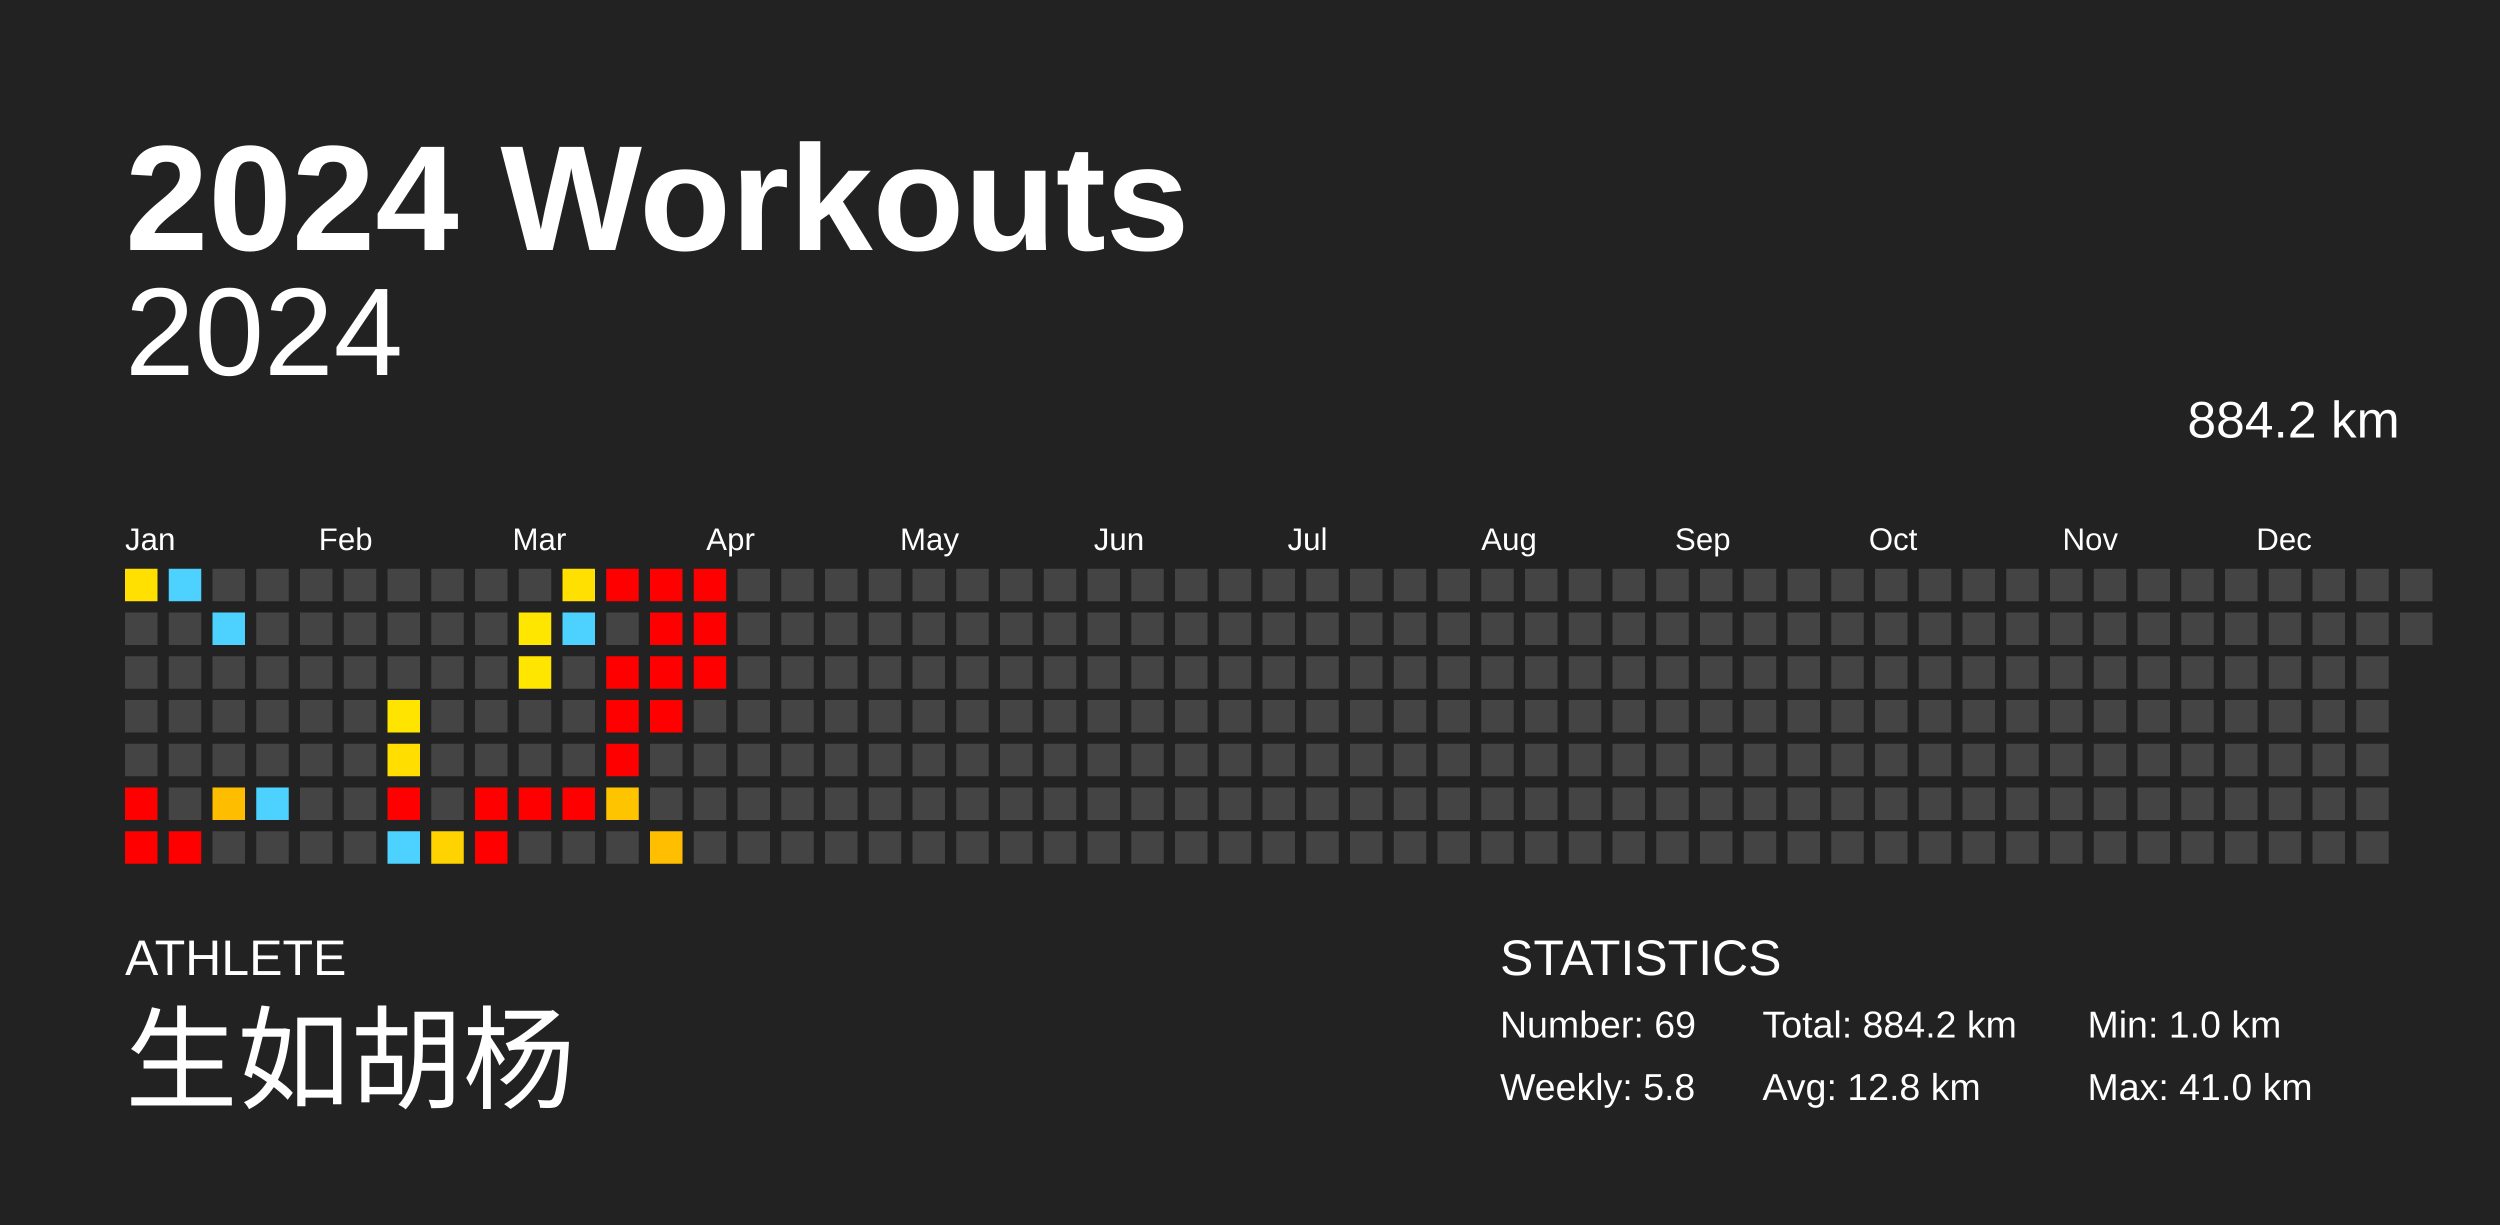
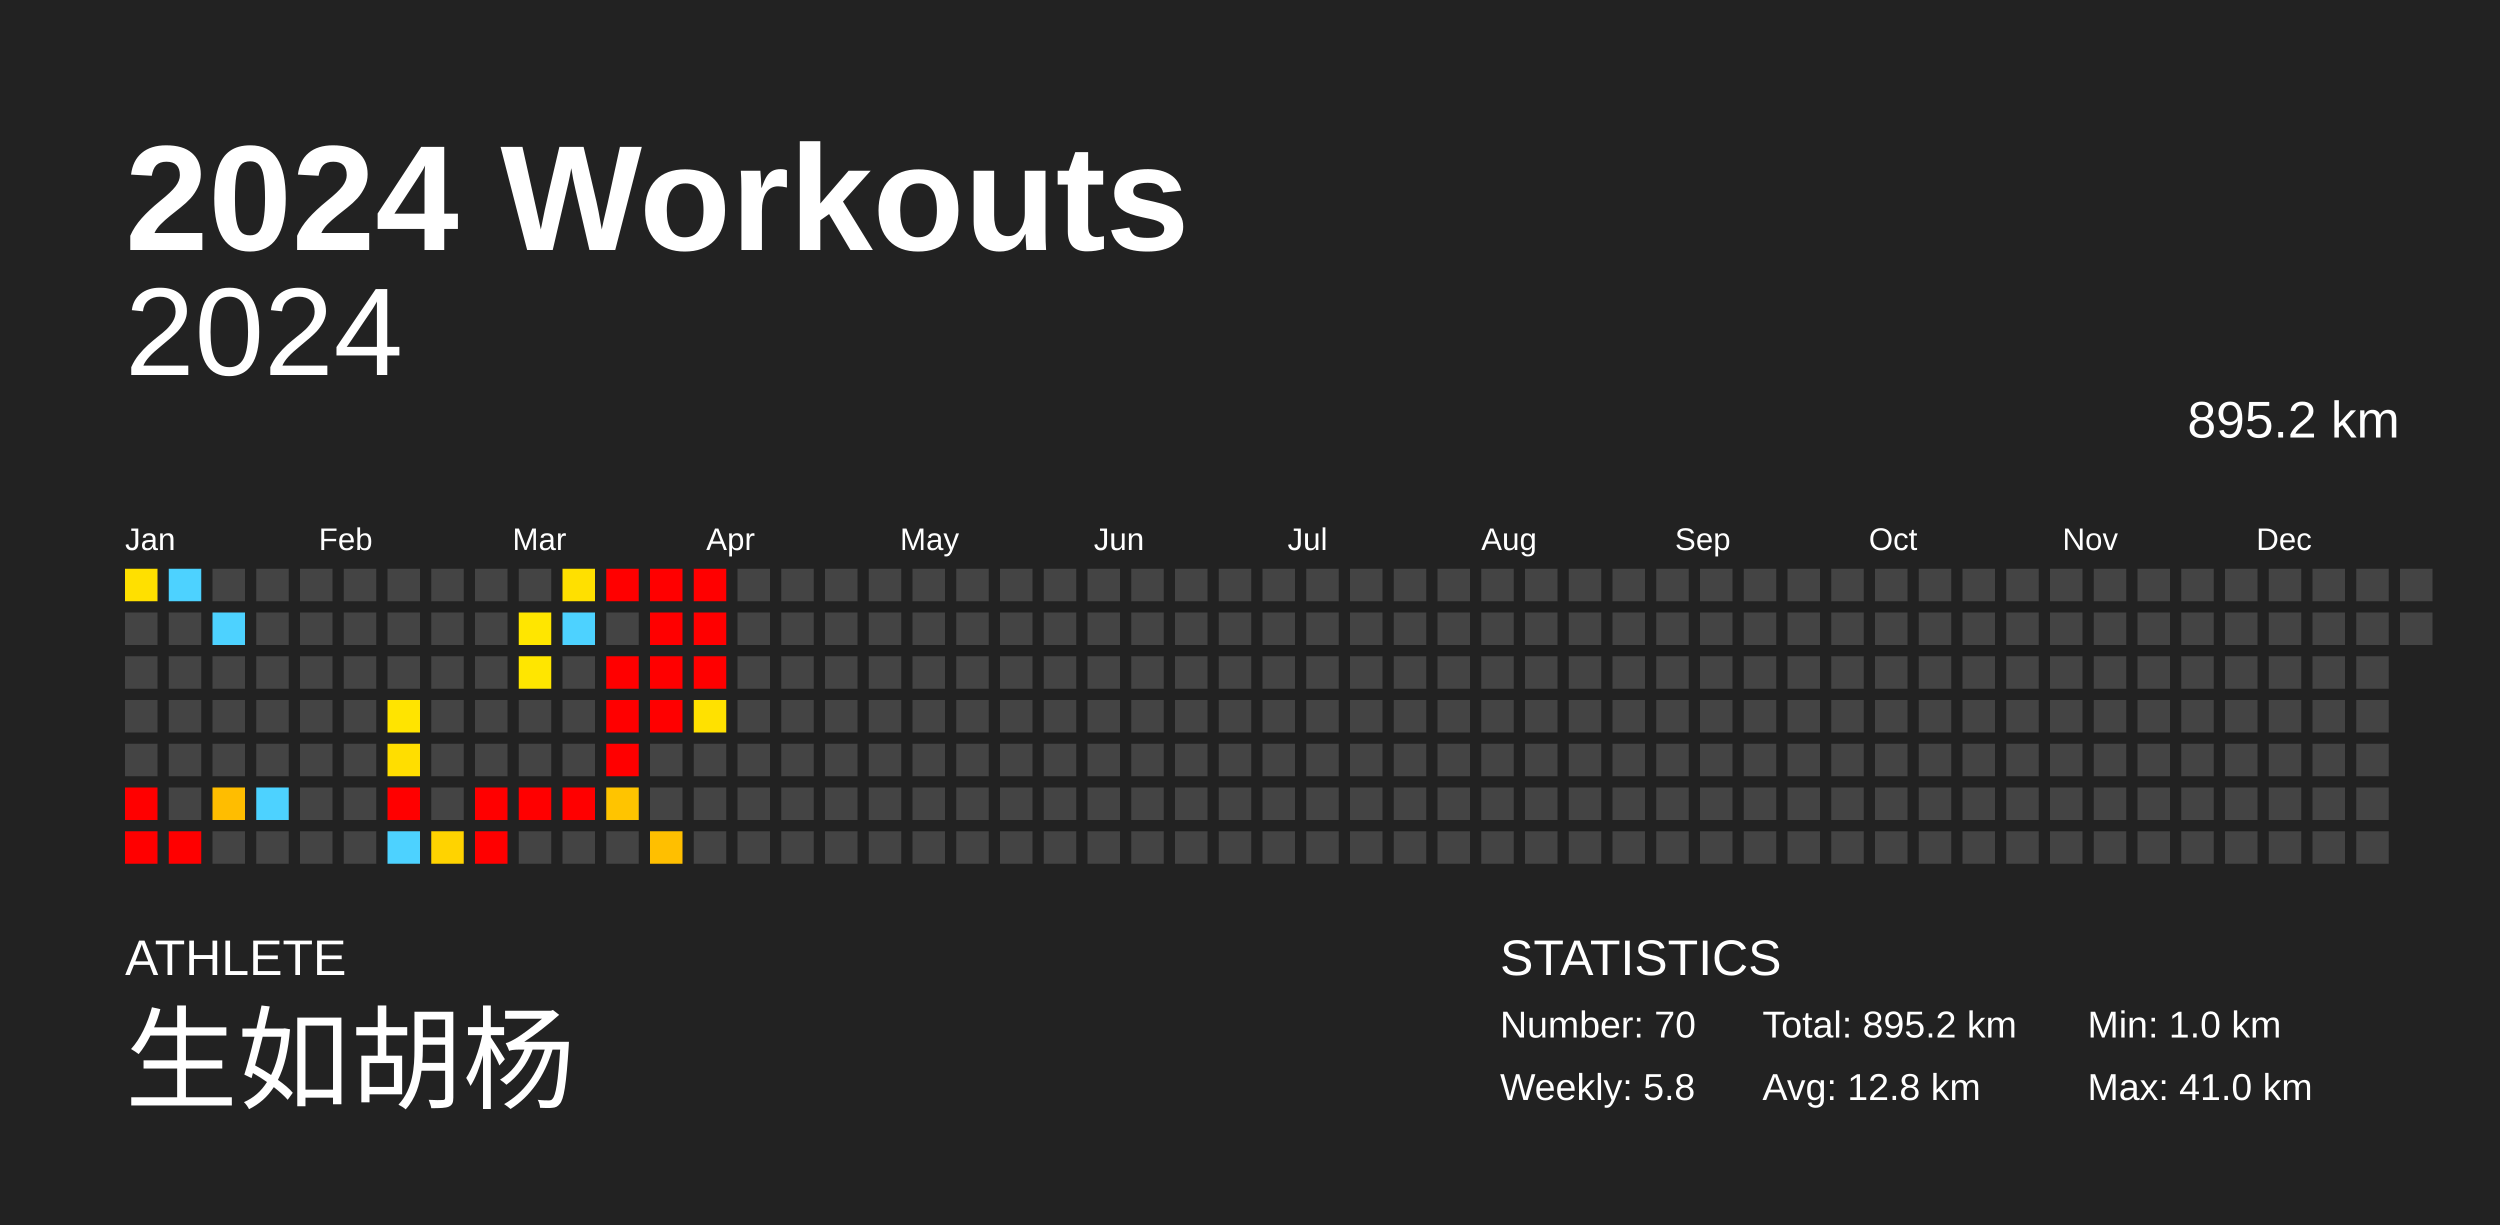
<svg xmlns="http://www.w3.org/2000/svg" baseProfile="full" height="98mm" version="1.1" viewBox="0,0,200,98" width="200mm">
  <defs />
  <rect fill="#222222" height="98" width="200" x="0" y="0" />
  <text fill="#FFFFFF" style="font-size:12px; font-family:Arial; font-weight:bold;" x="10" y="20">2024 Workouts</text>
  <text fill="#FFFFFF" style="font-size:4px; font-family:Arial" x="10" y="78">ATHLETE</text>
  <text fill="#FFFFFF" style="font-size:9px; font-family:Arial" x="10" y="88">生如胡杨</text>
  <text fill="#FFFFFF" style="font-size:4px; font-family:Arial" x="120" y="78">STATISTICS</text>
-   <text fill="#FFFFFF" style="font-size:3px; font-family:Arial" x="120" y="83">Number: 69</text>
+   <text fill="#FFFFFF" style="font-size:3px; font-family:Arial" x="120" y="83">Number: 70</text>
  <text fill="#FFFFFF" style="font-size:3px; font-family:Arial" x="120" y="88">Weekly: 5.8</text>
-   <text fill="#FFFFFF" style="font-size:3px; font-family:Arial" x="141" y="83">Total: 884.2 km</text>
+   <text fill="#FFFFFF" style="font-size:3px; font-family:Arial" x="141" y="83">Total: 895.2 km</text>
  <text fill="#FFFFFF" style="font-size:3px; font-family:Arial" x="141" y="88">Avg: 12.8 km</text>
  <text fill="#FFFFFF" style="font-size:3px; font-family:Arial" x="167" y="83">Min: 1.0 km</text>
  <text fill="#FFFFFF" style="font-size:3px; font-family:Arial" x="167" y="88">Max: 41.0 km</text>
  <text alignment-baseline="hanging" fill="#FFFFFF" style="font-size:10.0px; font-family:Arial;" x="10" y="30">2024</text>
-   <text alignment-baseline="hanging" fill="#FFFFFF" style="font-size:4.125px; font-family:Arial;" x="175" y="35">884.2 km</text>
+   <text alignment-baseline="hanging" fill="#FFFFFF" style="font-size:4.125px; font-family:Arial;" x="175" y="35">895.2 km</text>
  <text fill="#FFFFFF" style="font-size:2.5px; font-family:Arial" x="10.0" y="44">Jan</text>
  <text fill="#FFFFFF" style="font-size:2.5px; font-family:Arial" x="25.5" y="44">Feb</text>
  <text fill="#FFFFFF" style="font-size:2.5px; font-family:Arial" x="41.0" y="44">Mar</text>
  <text fill="#FFFFFF" style="font-size:2.5px; font-family:Arial" x="56.5" y="44">Apr</text>
  <text fill="#FFFFFF" style="font-size:2.5px; font-family:Arial" x="72.0" y="44">May</text>
  <text fill="#FFFFFF" style="font-size:2.5px; font-family:Arial" x="87.5" y="44">Jun</text>
  <text fill="#FFFFFF" style="font-size:2.5px; font-family:Arial" x="103.0" y="44">Jul</text>
  <text fill="#FFFFFF" style="font-size:2.5px; font-family:Arial" x="118.5" y="44">Aug</text>
  <text fill="#FFFFFF" style="font-size:2.5px; font-family:Arial" x="134.0" y="44">Sep</text>
  <text fill="#FFFFFF" style="font-size:2.5px; font-family:Arial" x="149.5" y="44">Oct</text>
  <text fill="#FFFFFF" style="font-size:2.5px; font-family:Arial" x="165.0" y="44">Nov</text>
  <text fill="#FFFFFF" style="font-size:2.5px; font-family:Arial" x="180.5" y="44">Dec</text>
  <rect fill="#ffe000" height="2.6" width="2.6" x="10.0" y="45.5" />
  <rect fill="#444444" height="2.6" width="2.6" x="10.0" y="49.0" />
  <rect fill="#444444" height="2.6" width="2.6" x="10.0" y="52.5" />
  <rect fill="#444444" height="2.6" width="2.6" x="10.0" y="56.0" />
  <rect fill="#444444" height="2.6" width="2.6" x="10.0" y="59.5" />
  <rect fill="red" height="2.6" width="2.6" x="10.0" y="63.0" />
  <rect fill="red" height="2.6" width="2.6" x="10.0" y="66.5" />
  <rect fill="#4dd2ff" height="2.6" width="2.6" x="13.5" y="45.5" />
  <rect fill="#444444" height="2.6" width="2.6" x="13.5" y="49.0" />
  <rect fill="#444444" height="2.6" width="2.6" x="13.5" y="52.5" />
  <rect fill="#444444" height="2.6" width="2.6" x="13.5" y="56.0" />
  <rect fill="#444444" height="2.6" width="2.6" x="13.5" y="59.5" />
  <rect fill="#444444" height="2.6" width="2.6" x="13.5" y="63.0" />
  <rect fill="red" height="2.6" width="2.6" x="13.5" y="66.5" />
  <rect fill="#444444" height="2.6" width="2.6" x="17.0" y="45.5" />
  <rect fill="#4dd2ff" height="2.6" width="2.6" x="17.0" y="49.0" />
  <rect fill="#444444" height="2.6" width="2.6" x="17.0" y="52.5" />
  <rect fill="#444444" height="2.6" width="2.6" x="17.0" y="56.0" />
  <rect fill="#444444" height="2.6" width="2.6" x="17.0" y="59.5" />
  <rect fill="#ffbd00" height="2.6" width="2.6" x="17.0" y="63.0" />
  <rect fill="#444444" height="2.6" width="2.6" x="17.0" y="66.5" />
  <rect fill="#444444" height="2.6" width="2.6" x="20.5" y="45.5" />
  <rect fill="#444444" height="2.6" width="2.6" x="20.5" y="49.0" />
  <rect fill="#444444" height="2.6" width="2.6" x="20.5" y="52.5" />
  <rect fill="#444444" height="2.6" width="2.6" x="20.5" y="56.0" />
  <rect fill="#444444" height="2.6" width="2.6" x="20.5" y="59.5" />
  <rect fill="#4dd2ff" height="2.6" width="2.6" x="20.5" y="63.0" />
  <rect fill="#444444" height="2.6" width="2.6" x="20.5" y="66.5" />
  <rect fill="#444444" height="2.6" width="2.6" x="24.0" y="45.5" />
  <rect fill="#444444" height="2.6" width="2.6" x="24.0" y="49.0" />
  <rect fill="#444444" height="2.6" width="2.6" x="24.0" y="52.5" />
  <rect fill="#444444" height="2.6" width="2.6" x="24.0" y="56.0" />
  <rect fill="#444444" height="2.6" width="2.6" x="24.0" y="59.5" />
  <rect fill="#444444" height="2.6" width="2.6" x="24.0" y="63.0" />
  <rect fill="#444444" height="2.6" width="2.6" x="24.0" y="66.5" />
  <rect fill="#444444" height="2.6" width="2.6" x="27.5" y="45.5" />
  <rect fill="#444444" height="2.6" width="2.6" x="27.5" y="49.0" />
  <rect fill="#444444" height="2.6" width="2.6" x="27.5" y="52.5" />
  <rect fill="#444444" height="2.6" width="2.6" x="27.5" y="56.0" />
  <rect fill="#444444" height="2.6" width="2.6" x="27.5" y="59.5" />
  <rect fill="#444444" height="2.6" width="2.6" x="27.5" y="63.0" />
  <rect fill="#444444" height="2.6" width="2.6" x="27.5" y="66.5" />
  <rect fill="#444444" height="2.6" width="2.6" x="31.0" y="45.5" />
  <rect fill="#444444" height="2.6" width="2.6" x="31.0" y="49.0" />
  <rect fill="#444444" height="2.6" width="2.6" x="31.0" y="52.5" />
  <rect fill="#ffe400" height="2.6" width="2.6" x="31.0" y="56.0" />
  <rect fill="#ffde00" height="2.6" width="2.6" x="31.0" y="59.5" />
  <rect fill="red" height="2.6" width="2.6" x="31.0" y="63.0" />
  <rect fill="#4dd2ff" height="2.6" width="2.6" x="31.0" y="66.5" />
  <rect fill="#444444" height="2.6" width="2.6" x="34.5" y="45.5" />
  <rect fill="#444444" height="2.6" width="2.6" x="34.5" y="49.0" />
  <rect fill="#444444" height="2.6" width="2.6" x="34.5" y="52.5" />
  <rect fill="#444444" height="2.6" width="2.6" x="34.5" y="56.0" />
  <rect fill="#444444" height="2.6" width="2.6" x="34.5" y="59.5" />
  <rect fill="#444444" height="2.6" width="2.6" x="34.5" y="63.0" />
  <rect fill="#ffd300" height="2.6" width="2.6" x="34.5" y="66.5" />
  <rect fill="#444444" height="2.6" width="2.6" x="38.0" y="45.5" />
  <rect fill="#444444" height="2.6" width="2.6" x="38.0" y="49.0" />
  <rect fill="#444444" height="2.6" width="2.6" x="38.0" y="52.5" />
  <rect fill="#444444" height="2.6" width="2.6" x="38.0" y="56.0" />
  <rect fill="#444444" height="2.6" width="2.6" x="38.0" y="59.5" />
  <rect fill="red" height="2.6" width="2.6" x="38.0" y="63.0" />
  <rect fill="red" height="2.6" width="2.6" x="38.0" y="66.5" />
  <rect fill="#444444" height="2.6" width="2.6" x="41.5" y="45.5" />
  <rect fill="#ffe600" height="2.6" width="2.6" x="41.5" y="49.0" />
  <rect fill="#ffe600" height="2.6" width="2.6" x="41.5" y="52.5" />
  <rect fill="#444444" height="2.6" width="2.6" x="41.5" y="56.0" />
  <rect fill="#444444" height="2.6" width="2.6" x="41.5" y="59.5" />
  <rect fill="red" height="2.6" width="2.6" x="41.5" y="63.0" />
  <rect fill="#444444" height="2.6" width="2.6" x="41.5" y="66.5" />
  <rect fill="#ffe000" height="2.6" width="2.6" x="45.0" y="45.5" />
  <rect fill="#4dd2ff" height="2.6" width="2.6" x="45.0" y="49.0" />
  <rect fill="#444444" height="2.6" width="2.6" x="45.0" y="52.5" />
  <rect fill="#444444" height="2.6" width="2.6" x="45.0" y="56.0" />
  <rect fill="#444444" height="2.6" width="2.6" x="45.0" y="59.5" />
  <rect fill="red" height="2.6" width="2.6" x="45.0" y="63.0" />
  <rect fill="#444444" height="2.6" width="2.6" x="45.0" y="66.5" />
  <rect fill="red" height="2.6" width="2.6" x="48.5" y="45.5" />
  <rect fill="#444444" height="2.6" width="2.6" x="48.5" y="49.0" />
  <rect fill="red" height="2.6" width="2.6" x="48.5" y="52.5" />
  <rect fill="red" height="2.6" width="2.6" x="48.5" y="56.0" />
  <rect fill="red" height="2.6" width="2.6" x="48.5" y="59.5" />
  <rect fill="#ffc400" height="2.6" width="2.6" x="48.5" y="63.0" />
  <rect fill="#444444" height="2.6" width="2.6" x="48.5" y="66.5" />
  <rect fill="red" height="2.6" width="2.6" x="52.0" y="45.5" />
  <rect fill="red" height="2.6" width="2.6" x="52.0" y="49.0" />
  <rect fill="red" height="2.6" width="2.6" x="52.0" y="52.5" />
  <rect fill="red" height="2.6" width="2.6" x="52.0" y="56.0" />
  <rect fill="#444444" height="2.6" width="2.6" x="52.0" y="59.5" />
  <rect fill="#444444" height="2.6" width="2.6" x="52.0" y="63.0" />
  <rect fill="#ffbf00" height="2.6" width="2.6" x="52.0" y="66.5" />
  <rect fill="red" height="2.6" width="2.6" x="55.5" y="45.5" />
  <rect fill="red" height="2.6" width="2.6" x="55.5" y="49.0" />
  <rect fill="red" height="2.6" width="2.6" x="55.5" y="52.5" />
-   <rect fill="#444444" height="2.6" width="2.6" x="55.5" y="56.0" />
+   <rect fill="#ffe100" height="2.6" width="2.6" x="55.5" y="56.0" />
  <rect fill="#444444" height="2.6" width="2.6" x="55.5" y="59.5" />
  <rect fill="#444444" height="2.6" width="2.6" x="55.5" y="63.0" />
  <rect fill="#444444" height="2.6" width="2.6" x="55.5" y="66.5" />
  <rect fill="#444444" height="2.6" width="2.6" x="59.0" y="45.5" />
  <rect fill="#444444" height="2.6" width="2.6" x="59.0" y="49.0" />
  <rect fill="#444444" height="2.6" width="2.6" x="59.0" y="52.5" />
  <rect fill="#444444" height="2.6" width="2.6" x="59.0" y="56.0" />
  <rect fill="#444444" height="2.6" width="2.6" x="59.0" y="59.5" />
  <rect fill="#444444" height="2.6" width="2.6" x="59.0" y="63.0" />
  <rect fill="#444444" height="2.6" width="2.6" x="59.0" y="66.5" />
  <rect fill="#444444" height="2.6" width="2.6" x="62.5" y="45.5" />
  <rect fill="#444444" height="2.6" width="2.6" x="62.5" y="49.0" />
  <rect fill="#444444" height="2.6" width="2.6" x="62.5" y="52.5" />
  <rect fill="#444444" height="2.6" width="2.6" x="62.5" y="56.0" />
  <rect fill="#444444" height="2.6" width="2.6" x="62.5" y="59.5" />
  <rect fill="#444444" height="2.6" width="2.6" x="62.5" y="63.0" />
  <rect fill="#444444" height="2.6" width="2.6" x="62.5" y="66.5" />
  <rect fill="#444444" height="2.6" width="2.6" x="66.0" y="45.5" />
  <rect fill="#444444" height="2.6" width="2.6" x="66.0" y="49.0" />
  <rect fill="#444444" height="2.6" width="2.6" x="66.0" y="52.5" />
  <rect fill="#444444" height="2.6" width="2.6" x="66.0" y="56.0" />
  <rect fill="#444444" height="2.6" width="2.6" x="66.0" y="59.5" />
  <rect fill="#444444" height="2.6" width="2.6" x="66.0" y="63.0" />
  <rect fill="#444444" height="2.6" width="2.6" x="66.0" y="66.5" />
  <rect fill="#444444" height="2.6" width="2.6" x="69.5" y="45.5" />
  <rect fill="#444444" height="2.6" width="2.6" x="69.5" y="49.0" />
  <rect fill="#444444" height="2.6" width="2.6" x="69.5" y="52.5" />
  <rect fill="#444444" height="2.6" width="2.6" x="69.5" y="56.0" />
  <rect fill="#444444" height="2.6" width="2.6" x="69.5" y="59.5" />
  <rect fill="#444444" height="2.6" width="2.6" x="69.5" y="63.0" />
  <rect fill="#444444" height="2.6" width="2.6" x="69.5" y="66.5" />
  <rect fill="#444444" height="2.6" width="2.6" x="73.0" y="45.5" />
  <rect fill="#444444" height="2.6" width="2.6" x="73.0" y="49.0" />
  <rect fill="#444444" height="2.6" width="2.6" x="73.0" y="52.5" />
  <rect fill="#444444" height="2.6" width="2.6" x="73.0" y="56.0" />
  <rect fill="#444444" height="2.6" width="2.6" x="73.0" y="59.5" />
  <rect fill="#444444" height="2.6" width="2.6" x="73.0" y="63.0" />
  <rect fill="#444444" height="2.6" width="2.6" x="73.0" y="66.5" />
  <rect fill="#444444" height="2.6" width="2.6" x="76.5" y="45.5" />
  <rect fill="#444444" height="2.6" width="2.6" x="76.5" y="49.0" />
  <rect fill="#444444" height="2.6" width="2.6" x="76.5" y="52.5" />
  <rect fill="#444444" height="2.6" width="2.6" x="76.5" y="56.0" />
  <rect fill="#444444" height="2.6" width="2.6" x="76.5" y="59.5" />
  <rect fill="#444444" height="2.6" width="2.6" x="76.5" y="63.0" />
  <rect fill="#444444" height="2.6" width="2.6" x="76.5" y="66.5" />
  <rect fill="#444444" height="2.6" width="2.6" x="80.0" y="45.5" />
  <rect fill="#444444" height="2.6" width="2.6" x="80.0" y="49.0" />
  <rect fill="#444444" height="2.6" width="2.6" x="80.0" y="52.5" />
  <rect fill="#444444" height="2.6" width="2.6" x="80.0" y="56.0" />
  <rect fill="#444444" height="2.6" width="2.6" x="80.0" y="59.5" />
  <rect fill="#444444" height="2.6" width="2.6" x="80.0" y="63.0" />
  <rect fill="#444444" height="2.6" width="2.6" x="80.0" y="66.5" />
  <rect fill="#444444" height="2.6" width="2.6" x="83.5" y="45.5" />
  <rect fill="#444444" height="2.6" width="2.6" x="83.5" y="49.0" />
  <rect fill="#444444" height="2.6" width="2.6" x="83.5" y="52.5" />
  <rect fill="#444444" height="2.6" width="2.6" x="83.5" y="56.0" />
  <rect fill="#444444" height="2.6" width="2.6" x="83.5" y="59.5" />
  <rect fill="#444444" height="2.6" width="2.6" x="83.5" y="63.0" />
  <rect fill="#444444" height="2.6" width="2.6" x="83.5" y="66.5" />
  <rect fill="#444444" height="2.6" width="2.6" x="87.0" y="45.5" />
  <rect fill="#444444" height="2.6" width="2.6" x="87.0" y="49.0" />
  <rect fill="#444444" height="2.6" width="2.6" x="87.0" y="52.5" />
  <rect fill="#444444" height="2.6" width="2.6" x="87.0" y="56.0" />
  <rect fill="#444444" height="2.6" width="2.6" x="87.0" y="59.5" />
  <rect fill="#444444" height="2.6" width="2.6" x="87.0" y="63.0" />
  <rect fill="#444444" height="2.6" width="2.6" x="87.0" y="66.5" />
  <rect fill="#444444" height="2.6" width="2.6" x="90.5" y="45.5" />
  <rect fill="#444444" height="2.6" width="2.6" x="90.5" y="49.0" />
  <rect fill="#444444" height="2.6" width="2.6" x="90.5" y="52.5" />
  <rect fill="#444444" height="2.6" width="2.6" x="90.5" y="56.0" />
  <rect fill="#444444" height="2.6" width="2.6" x="90.5" y="59.5" />
  <rect fill="#444444" height="2.6" width="2.6" x="90.5" y="63.0" />
  <rect fill="#444444" height="2.6" width="2.6" x="90.5" y="66.5" />
  <rect fill="#444444" height="2.6" width="2.6" x="94.0" y="45.5" />
  <rect fill="#444444" height="2.6" width="2.6" x="94.0" y="49.0" />
  <rect fill="#444444" height="2.6" width="2.6" x="94.0" y="52.5" />
  <rect fill="#444444" height="2.6" width="2.6" x="94.0" y="56.0" />
  <rect fill="#444444" height="2.6" width="2.6" x="94.0" y="59.5" />
  <rect fill="#444444" height="2.6" width="2.6" x="94.0" y="63.0" />
  <rect fill="#444444" height="2.6" width="2.6" x="94.0" y="66.5" />
  <rect fill="#444444" height="2.6" width="2.6" x="97.5" y="45.5" />
  <rect fill="#444444" height="2.6" width="2.6" x="97.5" y="49.0" />
  <rect fill="#444444" height="2.6" width="2.6" x="97.5" y="52.5" />
  <rect fill="#444444" height="2.6" width="2.6" x="97.5" y="56.0" />
  <rect fill="#444444" height="2.6" width="2.6" x="97.5" y="59.5" />
  <rect fill="#444444" height="2.6" width="2.6" x="97.5" y="63.0" />
  <rect fill="#444444" height="2.6" width="2.6" x="97.5" y="66.5" />
  <rect fill="#444444" height="2.6" width="2.6" x="101.0" y="45.5" />
  <rect fill="#444444" height="2.6" width="2.6" x="101.0" y="49.0" />
  <rect fill="#444444" height="2.6" width="2.6" x="101.0" y="52.5" />
  <rect fill="#444444" height="2.6" width="2.6" x="101.0" y="56.0" />
  <rect fill="#444444" height="2.6" width="2.6" x="101.0" y="59.5" />
  <rect fill="#444444" height="2.6" width="2.6" x="101.0" y="63.0" />
  <rect fill="#444444" height="2.6" width="2.6" x="101.0" y="66.5" />
  <rect fill="#444444" height="2.6" width="2.6" x="104.5" y="45.5" />
  <rect fill="#444444" height="2.6" width="2.6" x="104.5" y="49.0" />
  <rect fill="#444444" height="2.6" width="2.6" x="104.5" y="52.5" />
  <rect fill="#444444" height="2.6" width="2.6" x="104.5" y="56.0" />
  <rect fill="#444444" height="2.6" width="2.6" x="104.5" y="59.5" />
  <rect fill="#444444" height="2.6" width="2.6" x="104.5" y="63.0" />
  <rect fill="#444444" height="2.6" width="2.6" x="104.5" y="66.5" />
  <rect fill="#444444" height="2.6" width="2.6" x="108.0" y="45.5" />
  <rect fill="#444444" height="2.6" width="2.6" x="108.0" y="49.0" />
  <rect fill="#444444" height="2.6" width="2.6" x="108.0" y="52.5" />
  <rect fill="#444444" height="2.6" width="2.6" x="108.0" y="56.0" />
  <rect fill="#444444" height="2.6" width="2.6" x="108.0" y="59.5" />
  <rect fill="#444444" height="2.6" width="2.6" x="108.0" y="63.0" />
  <rect fill="#444444" height="2.6" width="2.6" x="108.0" y="66.5" />
  <rect fill="#444444" height="2.6" width="2.6" x="111.5" y="45.5" />
  <rect fill="#444444" height="2.6" width="2.6" x="111.5" y="49.0" />
  <rect fill="#444444" height="2.6" width="2.6" x="111.5" y="52.5" />
  <rect fill="#444444" height="2.6" width="2.6" x="111.5" y="56.0" />
  <rect fill="#444444" height="2.6" width="2.6" x="111.5" y="59.5" />
  <rect fill="#444444" height="2.6" width="2.6" x="111.5" y="63.0" />
  <rect fill="#444444" height="2.6" width="2.6" x="111.5" y="66.5" />
  <rect fill="#444444" height="2.6" width="2.6" x="115.0" y="45.5" />
  <rect fill="#444444" height="2.6" width="2.6" x="115.0" y="49.0" />
  <rect fill="#444444" height="2.6" width="2.6" x="115.0" y="52.5" />
  <rect fill="#444444" height="2.6" width="2.6" x="115.0" y="56.0" />
  <rect fill="#444444" height="2.6" width="2.6" x="115.0" y="59.5" />
  <rect fill="#444444" height="2.6" width="2.6" x="115.0" y="63.0" />
  <rect fill="#444444" height="2.6" width="2.6" x="115.0" y="66.5" />
  <rect fill="#444444" height="2.6" width="2.6" x="118.5" y="45.5" />
  <rect fill="#444444" height="2.6" width="2.6" x="118.5" y="49.0" />
  <rect fill="#444444" height="2.6" width="2.6" x="118.5" y="52.5" />
  <rect fill="#444444" height="2.6" width="2.6" x="118.5" y="56.0" />
  <rect fill="#444444" height="2.6" width="2.6" x="118.5" y="59.5" />
  <rect fill="#444444" height="2.6" width="2.6" x="118.5" y="63.0" />
  <rect fill="#444444" height="2.6" width="2.6" x="118.5" y="66.5" />
  <rect fill="#444444" height="2.6" width="2.6" x="122.0" y="45.5" />
  <rect fill="#444444" height="2.6" width="2.6" x="122.0" y="49.0" />
  <rect fill="#444444" height="2.6" width="2.6" x="122.0" y="52.5" />
  <rect fill="#444444" height="2.6" width="2.6" x="122.0" y="56.0" />
  <rect fill="#444444" height="2.6" width="2.6" x="122.0" y="59.5" />
  <rect fill="#444444" height="2.6" width="2.6" x="122.0" y="63.0" />
  <rect fill="#444444" height="2.6" width="2.6" x="122.0" y="66.5" />
  <rect fill="#444444" height="2.6" width="2.6" x="125.5" y="45.5" />
  <rect fill="#444444" height="2.6" width="2.6" x="125.5" y="49.0" />
  <rect fill="#444444" height="2.6" width="2.6" x="125.5" y="52.5" />
  <rect fill="#444444" height="2.6" width="2.6" x="125.5" y="56.0" />
  <rect fill="#444444" height="2.6" width="2.6" x="125.5" y="59.5" />
  <rect fill="#444444" height="2.6" width="2.6" x="125.5" y="63.0" />
  <rect fill="#444444" height="2.6" width="2.6" x="125.5" y="66.5" />
  <rect fill="#444444" height="2.6" width="2.6" x="129.0" y="45.5" />
  <rect fill="#444444" height="2.6" width="2.6" x="129.0" y="49.0" />
  <rect fill="#444444" height="2.6" width="2.6" x="129.0" y="52.5" />
  <rect fill="#444444" height="2.6" width="2.6" x="129.0" y="56.0" />
  <rect fill="#444444" height="2.6" width="2.6" x="129.0" y="59.5" />
  <rect fill="#444444" height="2.6" width="2.6" x="129.0" y="63.0" />
  <rect fill="#444444" height="2.6" width="2.6" x="129.0" y="66.5" />
  <rect fill="#444444" height="2.6" width="2.6" x="132.5" y="45.5" />
  <rect fill="#444444" height="2.6" width="2.6" x="132.5" y="49.0" />
  <rect fill="#444444" height="2.6" width="2.6" x="132.5" y="52.5" />
  <rect fill="#444444" height="2.6" width="2.6" x="132.5" y="56.0" />
  <rect fill="#444444" height="2.6" width="2.6" x="132.5" y="59.5" />
  <rect fill="#444444" height="2.6" width="2.6" x="132.5" y="63.0" />
  <rect fill="#444444" height="2.6" width="2.6" x="132.5" y="66.5" />
  <rect fill="#444444" height="2.6" width="2.6" x="136.0" y="45.5" />
  <rect fill="#444444" height="2.6" width="2.6" x="136.0" y="49.0" />
  <rect fill="#444444" height="2.6" width="2.6" x="136.0" y="52.5" />
  <rect fill="#444444" height="2.6" width="2.6" x="136.0" y="56.0" />
  <rect fill="#444444" height="2.6" width="2.6" x="136.0" y="59.5" />
  <rect fill="#444444" height="2.6" width="2.6" x="136.0" y="63.0" />
  <rect fill="#444444" height="2.6" width="2.6" x="136.0" y="66.5" />
  <rect fill="#444444" height="2.6" width="2.6" x="139.5" y="45.5" />
  <rect fill="#444444" height="2.6" width="2.6" x="139.5" y="49.0" />
  <rect fill="#444444" height="2.6" width="2.6" x="139.5" y="52.5" />
  <rect fill="#444444" height="2.6" width="2.6" x="139.5" y="56.0" />
  <rect fill="#444444" height="2.6" width="2.6" x="139.5" y="59.5" />
  <rect fill="#444444" height="2.6" width="2.6" x="139.5" y="63.0" />
  <rect fill="#444444" height="2.6" width="2.6" x="139.5" y="66.5" />
  <rect fill="#444444" height="2.6" width="2.6" x="143.0" y="45.5" />
  <rect fill="#444444" height="2.6" width="2.6" x="143.0" y="49.0" />
  <rect fill="#444444" height="2.6" width="2.6" x="143.0" y="52.5" />
  <rect fill="#444444" height="2.6" width="2.6" x="143.0" y="56.0" />
  <rect fill="#444444" height="2.6" width="2.6" x="143.0" y="59.5" />
  <rect fill="#444444" height="2.6" width="2.6" x="143.0" y="63.0" />
  <rect fill="#444444" height="2.6" width="2.6" x="143.0" y="66.5" />
  <rect fill="#444444" height="2.6" width="2.6" x="146.5" y="45.5" />
  <rect fill="#444444" height="2.6" width="2.6" x="146.5" y="49.0" />
  <rect fill="#444444" height="2.6" width="2.6" x="146.5" y="52.5" />
  <rect fill="#444444" height="2.6" width="2.6" x="146.5" y="56.0" />
  <rect fill="#444444" height="2.6" width="2.6" x="146.5" y="59.5" />
  <rect fill="#444444" height="2.6" width="2.6" x="146.5" y="63.0" />
  <rect fill="#444444" height="2.6" width="2.6" x="146.5" y="66.5" />
  <rect fill="#444444" height="2.6" width="2.6" x="150.0" y="45.5" />
  <rect fill="#444444" height="2.6" width="2.6" x="150.0" y="49.0" />
  <rect fill="#444444" height="2.6" width="2.6" x="150.0" y="52.5" />
  <rect fill="#444444" height="2.6" width="2.6" x="150.0" y="56.0" />
  <rect fill="#444444" height="2.6" width="2.6" x="150.0" y="59.5" />
  <rect fill="#444444" height="2.6" width="2.6" x="150.0" y="63.0" />
  <rect fill="#444444" height="2.6" width="2.6" x="150.0" y="66.5" />
  <rect fill="#444444" height="2.6" width="2.6" x="153.5" y="45.5" />
  <rect fill="#444444" height="2.6" width="2.6" x="153.5" y="49.0" />
  <rect fill="#444444" height="2.6" width="2.6" x="153.5" y="52.5" />
  <rect fill="#444444" height="2.6" width="2.6" x="153.5" y="56.0" />
  <rect fill="#444444" height="2.6" width="2.6" x="153.5" y="59.5" />
  <rect fill="#444444" height="2.6" width="2.6" x="153.5" y="63.0" />
  <rect fill="#444444" height="2.6" width="2.6" x="153.5" y="66.5" />
  <rect fill="#444444" height="2.6" width="2.6" x="157.0" y="45.5" />
  <rect fill="#444444" height="2.6" width="2.6" x="157.0" y="49.0" />
  <rect fill="#444444" height="2.6" width="2.6" x="157.0" y="52.5" />
  <rect fill="#444444" height="2.6" width="2.6" x="157.0" y="56.0" />
  <rect fill="#444444" height="2.6" width="2.6" x="157.0" y="59.5" />
  <rect fill="#444444" height="2.6" width="2.6" x="157.0" y="63.0" />
  <rect fill="#444444" height="2.6" width="2.6" x="157.0" y="66.5" />
  <rect fill="#444444" height="2.6" width="2.6" x="160.5" y="45.5" />
  <rect fill="#444444" height="2.6" width="2.6" x="160.5" y="49.0" />
  <rect fill="#444444" height="2.6" width="2.6" x="160.5" y="52.5" />
  <rect fill="#444444" height="2.6" width="2.6" x="160.5" y="56.0" />
  <rect fill="#444444" height="2.6" width="2.6" x="160.5" y="59.5" />
  <rect fill="#444444" height="2.6" width="2.6" x="160.5" y="63.0" />
  <rect fill="#444444" height="2.6" width="2.6" x="160.5" y="66.5" />
  <rect fill="#444444" height="2.6" width="2.6" x="164.0" y="45.5" />
  <rect fill="#444444" height="2.6" width="2.6" x="164.0" y="49.0" />
  <rect fill="#444444" height="2.6" width="2.6" x="164.0" y="52.5" />
  <rect fill="#444444" height="2.6" width="2.6" x="164.0" y="56.0" />
  <rect fill="#444444" height="2.6" width="2.6" x="164.0" y="59.5" />
  <rect fill="#444444" height="2.6" width="2.6" x="164.0" y="63.0" />
  <rect fill="#444444" height="2.6" width="2.6" x="164.0" y="66.5" />
  <rect fill="#444444" height="2.6" width="2.6" x="167.5" y="45.5" />
  <rect fill="#444444" height="2.6" width="2.6" x="167.5" y="49.0" />
  <rect fill="#444444" height="2.6" width="2.6" x="167.5" y="52.5" />
  <rect fill="#444444" height="2.6" width="2.6" x="167.5" y="56.0" />
  <rect fill="#444444" height="2.6" width="2.6" x="167.5" y="59.5" />
  <rect fill="#444444" height="2.6" width="2.6" x="167.5" y="63.0" />
  <rect fill="#444444" height="2.6" width="2.6" x="167.5" y="66.5" />
  <rect fill="#444444" height="2.6" width="2.6" x="171.0" y="45.5" />
  <rect fill="#444444" height="2.6" width="2.6" x="171.0" y="49.0" />
  <rect fill="#444444" height="2.6" width="2.6" x="171.0" y="52.5" />
  <rect fill="#444444" height="2.6" width="2.6" x="171.0" y="56.0" />
  <rect fill="#444444" height="2.6" width="2.6" x="171.0" y="59.5" />
  <rect fill="#444444" height="2.6" width="2.6" x="171.0" y="63.0" />
  <rect fill="#444444" height="2.6" width="2.6" x="171.0" y="66.5" />
  <rect fill="#444444" height="2.6" width="2.6" x="174.5" y="45.5" />
  <rect fill="#444444" height="2.6" width="2.6" x="174.5" y="49.0" />
  <rect fill="#444444" height="2.6" width="2.6" x="174.5" y="52.5" />
  <rect fill="#444444" height="2.6" width="2.6" x="174.5" y="56.0" />
  <rect fill="#444444" height="2.6" width="2.6" x="174.5" y="59.5" />
  <rect fill="#444444" height="2.6" width="2.6" x="174.5" y="63.0" />
  <rect fill="#444444" height="2.6" width="2.6" x="174.5" y="66.5" />
  <rect fill="#444444" height="2.6" width="2.6" x="178.0" y="45.5" />
  <rect fill="#444444" height="2.6" width="2.6" x="178.0" y="49.0" />
  <rect fill="#444444" height="2.6" width="2.6" x="178.0" y="52.5" />
  <rect fill="#444444" height="2.6" width="2.6" x="178.0" y="56.0" />
  <rect fill="#444444" height="2.6" width="2.6" x="178.0" y="59.5" />
  <rect fill="#444444" height="2.6" width="2.6" x="178.0" y="63.0" />
  <rect fill="#444444" height="2.6" width="2.6" x="178.0" y="66.5" />
  <rect fill="#444444" height="2.6" width="2.6" x="181.5" y="45.5" />
  <rect fill="#444444" height="2.6" width="2.6" x="181.5" y="49.0" />
  <rect fill="#444444" height="2.6" width="2.6" x="181.5" y="52.5" />
  <rect fill="#444444" height="2.6" width="2.6" x="181.5" y="56.0" />
  <rect fill="#444444" height="2.6" width="2.6" x="181.5" y="59.5" />
  <rect fill="#444444" height="2.6" width="2.6" x="181.5" y="63.0" />
  <rect fill="#444444" height="2.6" width="2.6" x="181.5" y="66.5" />
  <rect fill="#444444" height="2.6" width="2.6" x="185.0" y="45.5" />
  <rect fill="#444444" height="2.6" width="2.6" x="185.0" y="49.0" />
  <rect fill="#444444" height="2.6" width="2.6" x="185.0" y="52.5" />
  <rect fill="#444444" height="2.6" width="2.6" x="185.0" y="56.0" />
  <rect fill="#444444" height="2.6" width="2.6" x="185.0" y="59.5" />
  <rect fill="#444444" height="2.6" width="2.6" x="185.0" y="63.0" />
  <rect fill="#444444" height="2.6" width="2.6" x="185.0" y="66.5" />
  <rect fill="#444444" height="2.6" width="2.6" x="188.5" y="45.5" />
  <rect fill="#444444" height="2.6" width="2.6" x="188.5" y="49.0" />
  <rect fill="#444444" height="2.6" width="2.6" x="188.5" y="52.5" />
  <rect fill="#444444" height="2.6" width="2.6" x="188.5" y="56.0" />
  <rect fill="#444444" height="2.6" width="2.6" x="188.5" y="59.5" />
  <rect fill="#444444" height="2.6" width="2.6" x="188.5" y="63.0" />
  <rect fill="#444444" height="2.6" width="2.6" x="188.5" y="66.5" />
  <rect fill="#444444" height="2.6" width="2.6" x="192.0" y="45.5" />
  <rect fill="#444444" height="2.6" width="2.6" x="192.0" y="49.0" />
</svg>
